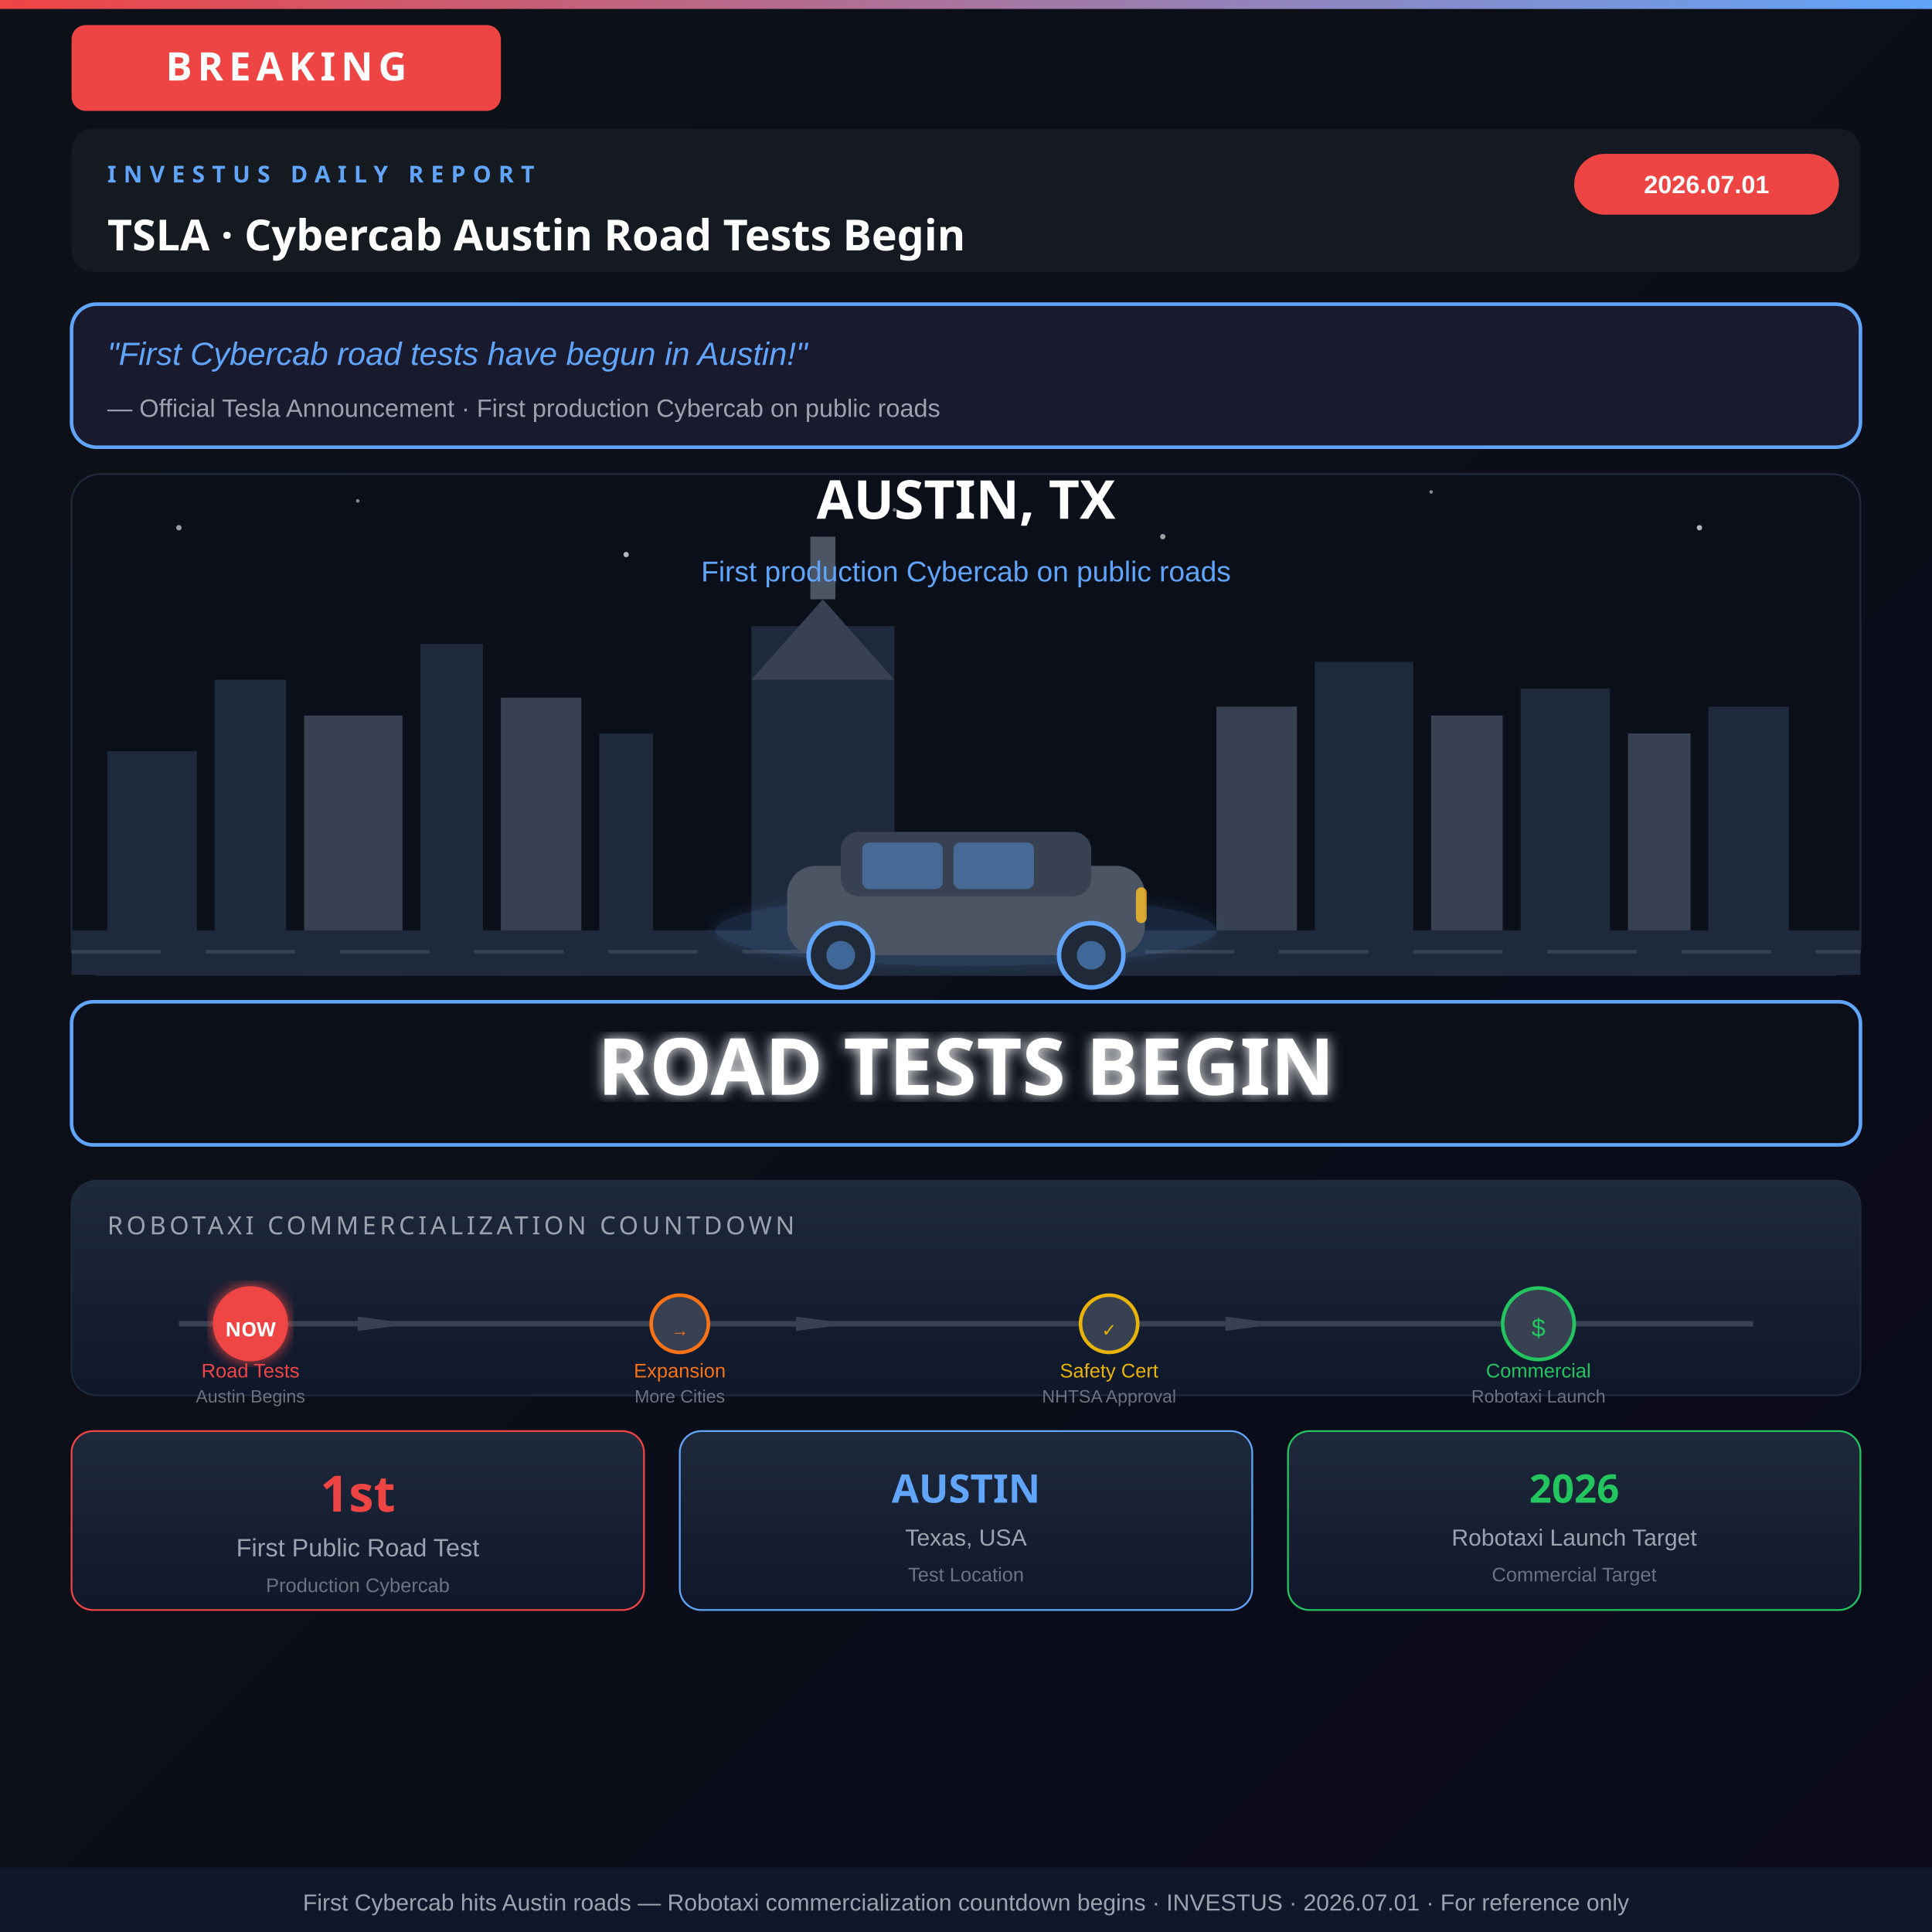
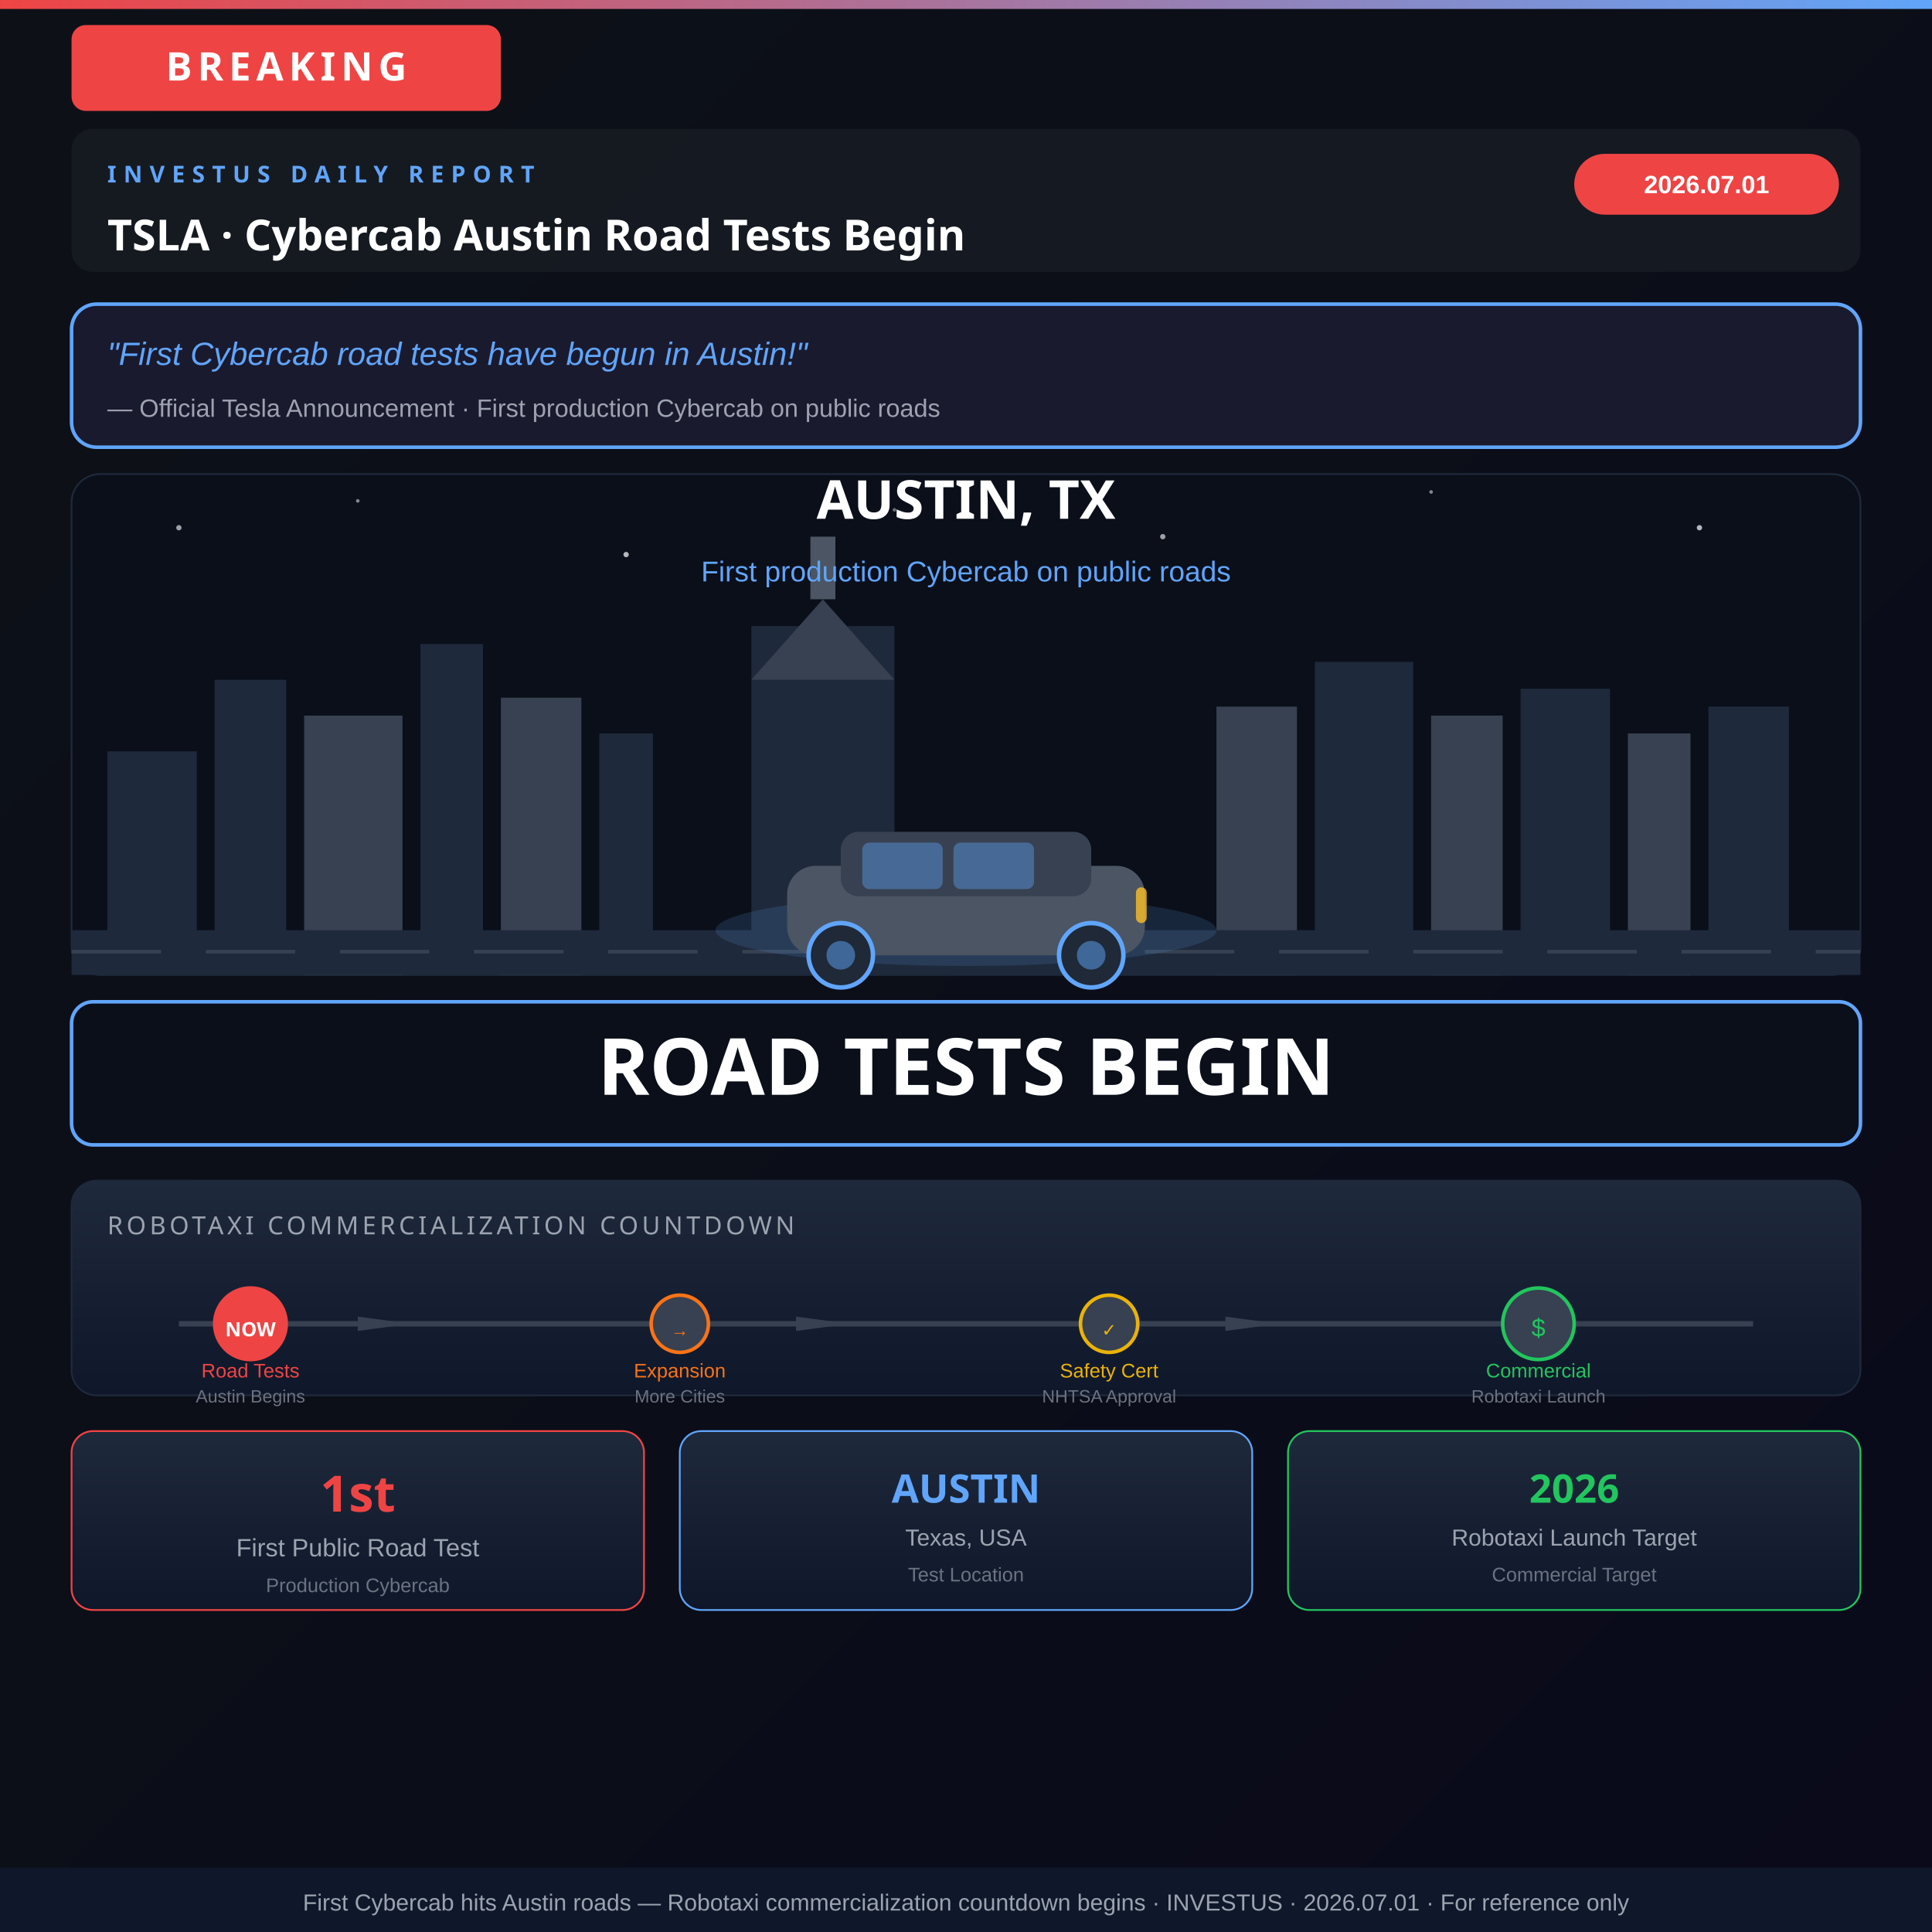
<svg xmlns="http://www.w3.org/2000/svg" viewBox="0 0 1080 1080" width="1080" height="1080">
  <defs>
    <linearGradient id="bg" x1="0%" y1="0%" x2="100%" y2="100%">
      <stop offset="0%" style="stop-color:#0d1117" />
      <stop offset="100%" style="stop-color:#0a0a1a" />
    </linearGradient>
    <linearGradient id="redBlue" x1="0%" y1="0%" x2="100%" y2="0%">
      <stop offset="0%" style="stop-color:#ef4444" />
      <stop offset="100%" style="stop-color:#60a5fa" />
    </linearGradient>
    <linearGradient id="cardGrad" x1="0%" y1="0%" x2="0%" y2="100%">
      <stop offset="0%" style="stop-color:#1e293b" />
      <stop offset="100%" style="stop-color:#0f172a" />
    </linearGradient>
-     <filter id="glow">
-       <feGaussianBlur stdDeviation="4" result="coloredBlur" />
-       <feMerge>
-         <feMergeNode in="coloredBlur" />
-         <feMergeNode in="SourceGraphic" />
-       </feMerge>
-     </filter>
  </defs>
  <rect width="1080" height="1080" fill="url(#bg)" />
  <rect x="0" y="0" width="1080" height="5" fill="url(#redBlue)" />
  <rect x="40" y="14" width="240" height="48" rx="8" fill="#ef4444" />
  <text x="160" y="45" font-family="Arial Black, sans-serif" font-size="22" font-weight="900" fill="white" text-anchor="middle" letter-spacing="3">BREAKING</text>
  <rect x="40" y="72" width="1000" height="80" rx="12" fill="#161b22" opacity="0.9" />
  <text x="60" y="102" font-family="Arial Black, sans-serif" font-size="13" font-weight="900" fill="#60a5fa" letter-spacing="4">INVESTUS DAILY REPORT</text>
  <text x="60" y="140" font-family="Arial Black, sans-serif" font-size="24" font-weight="900" fill="white">TSLA · Cybercab Austin Road Tests Begin</text>
  <rect x="880" y="86" width="148" height="34" rx="17" fill="#ef4444" />
  <text x="954" y="108" font-family="Arial, sans-serif" font-size="14" font-weight="700" fill="white" text-anchor="middle">2026.07.01</text>
  <rect x="40" y="170" width="1000" height="80" rx="14" fill="#1a1a2e" stroke="#60a5fa" stroke-width="2" />
  <text x="60" y="204" font-family="Arial, sans-serif" font-size="18" fill="#60a5fa" font-style="italic">"First Cybercab road tests have begun in Austin!"</text>
  <text x="60" y="233" font-family="Arial, sans-serif" font-size="14" fill="#9ca3af">— Official Tesla Announcement · First production Cybercab on public roads</text>
  <rect x="40" y="265" width="1000" height="280" rx="16" fill="#0a0f1a" stroke="#1e293b" stroke-width="1" />
  <circle cx="100" cy="295" r="1.5" fill="white" opacity="0.6" />
  <circle cx="200" cy="280" r="1" fill="white" opacity="0.5" />
  <circle cx="350" cy="310" r="1.5" fill="white" opacity="0.7" />
  <circle cx="500" cy="285" r="1" fill="white" opacity="0.4" />
  <circle cx="650" cy="300" r="1.5" fill="white" opacity="0.6" />
  <circle cx="800" cy="275" r="1" fill="white" opacity="0.5" />
  <circle cx="950" cy="295" r="1.5" fill="white" opacity="0.7" />
  <rect x="60" y="420" width="50" height="125" fill="#1e293b" />
  <rect x="120" y="380" width="40" height="165" fill="#1e293b" />
  <rect x="170" y="400" width="55" height="145" fill="#374151" />
  <rect x="235" y="360" width="35" height="185" fill="#1e293b" />
  <rect x="280" y="390" width="45" height="155" fill="#374151" />
  <rect x="335" y="410" width="30" height="135" fill="#1e293b" />
  <rect x="420" y="350" width="80" height="195" fill="#1e293b" />
  <polygon points="460,335 420,380 500,380" fill="#374151" />
  <rect x="453" y="300" width="14" height="35" fill="#4b5563" />
  <rect x="680" y="395" width="45" height="150" fill="#374151" />
  <rect x="735" y="370" width="55" height="175" fill="#1e293b" />
  <rect x="800" y="400" width="40" height="145" fill="#374151" />
  <rect x="850" y="385" width="50" height="160" fill="#1e293b" />
  <rect x="910" y="410" width="35" height="135" fill="#374151" />
  <rect x="955" y="395" width="45" height="150" fill="#1e293b" />
  <rect x="40" y="520" width="1000" height="25" fill="#1e293b" />
  <line x1="40" y1="532" x2="1040" y2="532" stroke="#374151" stroke-width="2" stroke-dasharray="50,25" />
-   <ellipse cx="540" cy="520" rx="140" ry="20" fill="#60a5fa" opacity="0.15" filter="url(#glow)" />
+   <ellipse cx="540" cy="520" rx="140" ry="20" fill="#60a5fa" opacity="0.15" />
  <rect x="440" y="484" width="200" height="50" rx="16" fill="#4b5563" />
  <rect x="470" y="465" width="140" height="36" rx="10" fill="#374151" />
  <circle cx="470" cy="534" r="18" fill="#1f2937" stroke="#60a5fa" stroke-width="2.5" />
  <circle cx="470" cy="534" r="8" fill="#60a5fa" opacity="0.5" />
  <circle cx="610" cy="534" r="18" fill="#1f2937" stroke="#60a5fa" stroke-width="2.5" />
  <circle cx="610" cy="534" r="8" fill="#60a5fa" opacity="0.5" />
  <rect x="482" y="471" width="45" height="26" rx="4" fill="#60a5fa" opacity="0.4" />
  <rect x="533" y="471" width="45" height="26" rx="4" fill="#60a5fa" opacity="0.4" />
  <rect x="635" y="496" width="6" height="20" rx="3" fill="#fbbf24" opacity="0.8" />
  <text x="540" y="290" font-family="Arial Black, sans-serif" font-size="30" fill="white" text-anchor="middle" font-weight="900">AUSTIN, TX</text>
  <text x="540" y="325" font-family="Arial, sans-serif" font-size="16" fill="#60a5fa" text-anchor="middle">First production Cybercab on public roads</text>
  <rect x="40" y="560" width="1000" height="80" rx="12" fill="#0a0f1a" stroke="#60a5fa" stroke-width="2" />
-   <text x="540" y="612" font-family="Arial Black, sans-serif" font-size="44" font-weight="900" fill="white" text-anchor="middle" filter="url(#glow)">ROAD TESTS BEGIN</text>
+   <text x="540" y="612" font-family="Arial Black, sans-serif" font-size="44" font-weight="900" fill="white" text-anchor="middle">ROAD TESTS BEGIN</text>
  <rect x="40" y="660" width="1000" height="120" rx="14" fill="url(#cardGrad)" stroke="#1e293b" stroke-width="1" />
  <text x="60" y="690" font-family="Arial Black, sans-serif" font-size="14" fill="#9ca3af" letter-spacing="2">ROBOTAXI COMMERCIALIZATION COUNTDOWN</text>
  <line x1="100" y1="740" x2="980" y2="740" stroke="#374151" stroke-width="3" />
-   <circle cx="140" cy="740" r="20" fill="#ef4444" stroke="#ef4444" stroke-width="2" filter="url(#glow)" />
+   <circle cx="140" cy="740" r="20" fill="#ef4444" stroke="#ef4444" stroke-width="2" />
  <text x="140" y="747" font-family="Arial Black, sans-serif" font-size="11" fill="white" text-anchor="middle" font-weight="900">NOW</text>
  <text x="140" y="770" font-family="Arial, sans-serif" font-size="11" fill="#ef4444" text-anchor="middle">Road Tests</text>
  <text x="140" y="784" font-family="Arial, sans-serif" font-size="10" fill="#6b7280" text-anchor="middle">Austin Begins</text>
  <circle cx="380" cy="740" r="16" fill="#374151" stroke="#f97316" stroke-width="2" />
  <text x="380" y="747" font-family="Arial, sans-serif" font-size="10" fill="#f97316" text-anchor="middle">→</text>
  <text x="380" y="770" font-family="Arial, sans-serif" font-size="11" fill="#f97316" text-anchor="middle">Expansion</text>
  <text x="380" y="784" font-family="Arial, sans-serif" font-size="10" fill="#6b7280" text-anchor="middle">More Cities</text>
  <circle cx="620" cy="740" r="16" fill="#374151" stroke="#eab308" stroke-width="2" />
  <text x="620" y="747" font-family="Arial, sans-serif" font-size="10" fill="#eab308" text-anchor="middle">✓</text>
  <text x="620" y="770" font-family="Arial, sans-serif" font-size="11" fill="#eab308" text-anchor="middle">Safety Cert</text>
  <text x="620" y="784" font-family="Arial, sans-serif" font-size="10" fill="#6b7280" text-anchor="middle">NHTSA Approval</text>
  <circle cx="860" cy="740" r="20" fill="#374151" stroke="#22c55e" stroke-width="2" />
  <text x="860" y="747" font-family="Arial, sans-serif" font-size="14" fill="#22c55e" text-anchor="middle">$</text>
  <text x="860" y="770" font-family="Arial, sans-serif" font-size="11" fill="#22c55e" text-anchor="middle">Commercial</text>
  <text x="860" y="784" font-family="Arial, sans-serif" font-size="10" fill="#6b7280" text-anchor="middle">Robotaxi Launch</text>
  <polygon points="200,736 230,740 200,744" fill="#374151" />
  <polygon points="445,736 475,740 445,744" fill="#374151" />
  <polygon points="685,736 715,740 685,744" fill="#374151" />
  <rect x="40" y="800" width="320" height="100" rx="12" fill="url(#cardGrad)" stroke="#ef4444" stroke-width="1" />
  <text x="200" y="845" font-family="Arial Black, sans-serif" font-size="28" fill="#ef4444" text-anchor="middle" font-weight="900">1st</text>
  <text x="200" y="870" font-family="Arial, sans-serif" font-size="14" fill="#9ca3af" text-anchor="middle">First Public Road Test</text>
  <text x="200" y="890" font-family="Arial, sans-serif" font-size="11" fill="#6b7280" text-anchor="middle">Production Cybercab</text>
  <rect x="380" y="800" width="320" height="100" rx="12" fill="url(#cardGrad)" stroke="#60a5fa" stroke-width="1" />
  <text x="540" y="840" font-family="Arial Black, sans-serif" font-size="22" fill="#60a5fa" text-anchor="middle" font-weight="900">AUSTIN</text>
  <text x="540" y="864" font-family="Arial, sans-serif" font-size="13" fill="#9ca3af" text-anchor="middle">Texas, USA</text>
  <text x="540" y="884" font-family="Arial, sans-serif" font-size="11" fill="#6b7280" text-anchor="middle">Test Location</text>
  <rect x="720" y="800" width="320" height="100" rx="12" fill="url(#cardGrad)" stroke="#22c55e" stroke-width="1" />
  <text x="880" y="840" font-family="Arial Black, sans-serif" font-size="22" fill="#22c55e" text-anchor="middle" font-weight="900">2026</text>
  <text x="880" y="864" font-family="Arial, sans-serif" font-size="13" fill="#9ca3af" text-anchor="middle">Robotaxi Launch Target</text>
  <text x="880" y="884" font-family="Arial, sans-serif" font-size="11" fill="#6b7280" text-anchor="middle">Commercial Target</text>
  <rect x="0" y="1044" width="1080" height="36" fill="#0f172a" />
  <text x="540" y="1068" font-family="Arial, sans-serif" font-size="13" fill="#9ca3af" text-anchor="middle">First Cybercab hits Austin roads — Robotaxi commercialization countdown begins · INVESTUS · 2026.07.01 · For reference only</text>
</svg>
